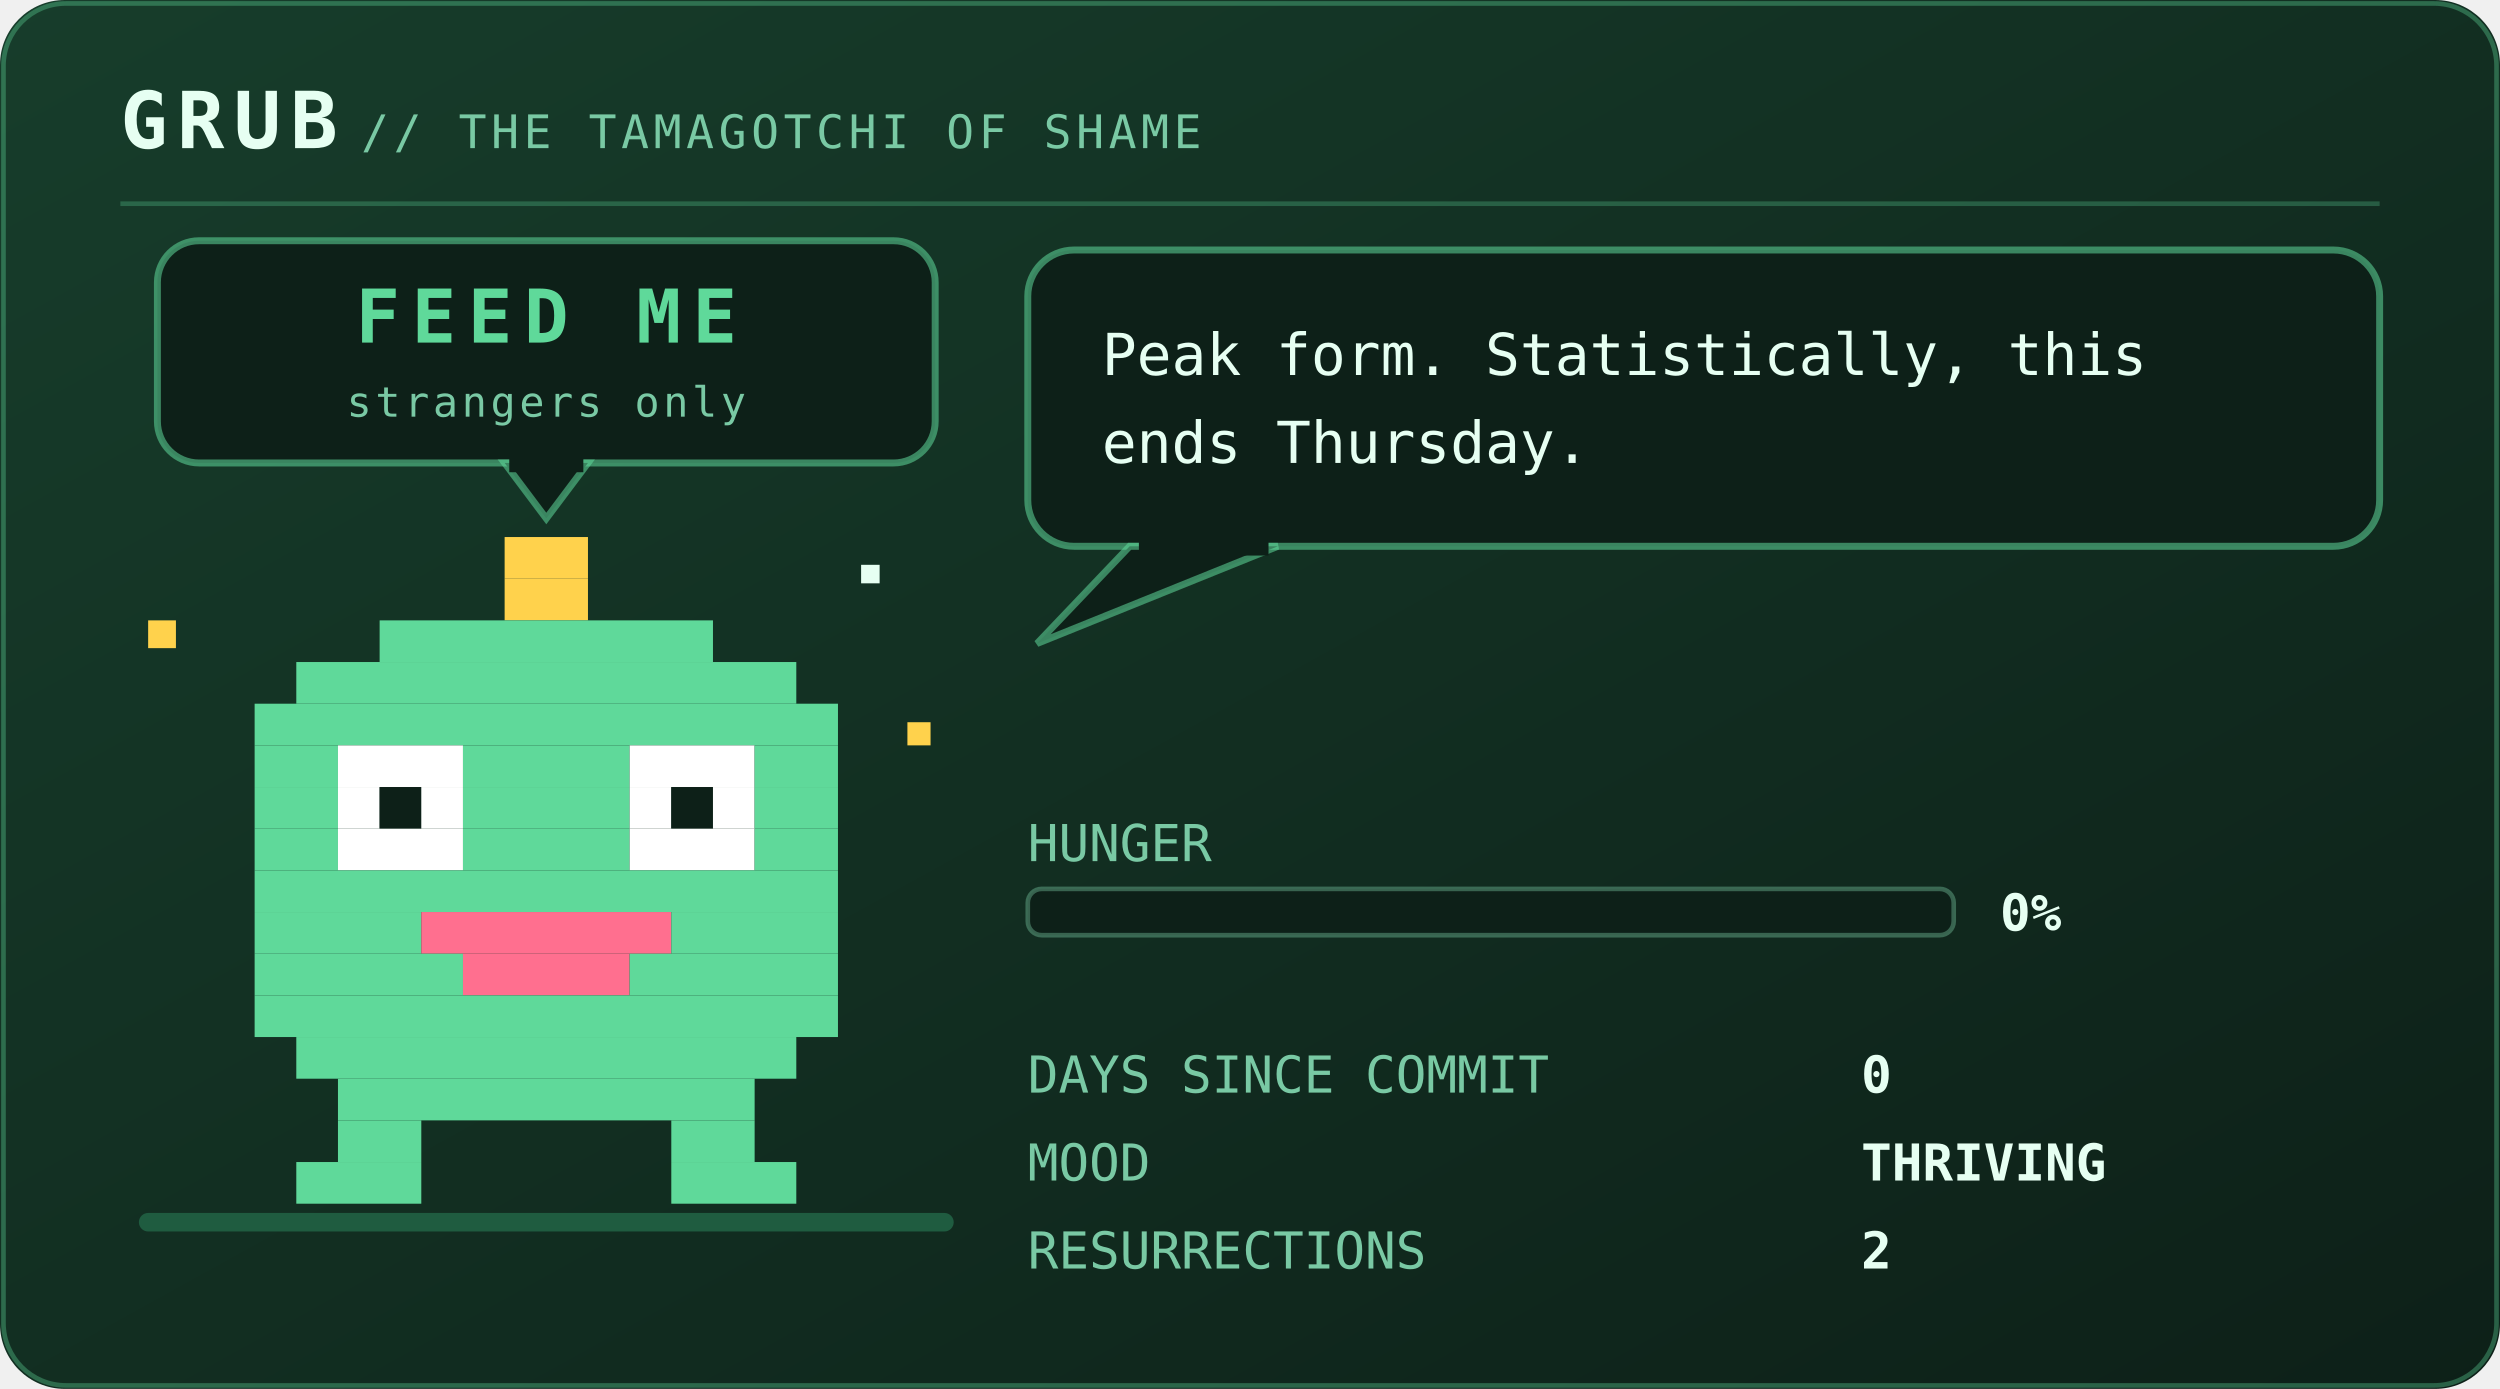
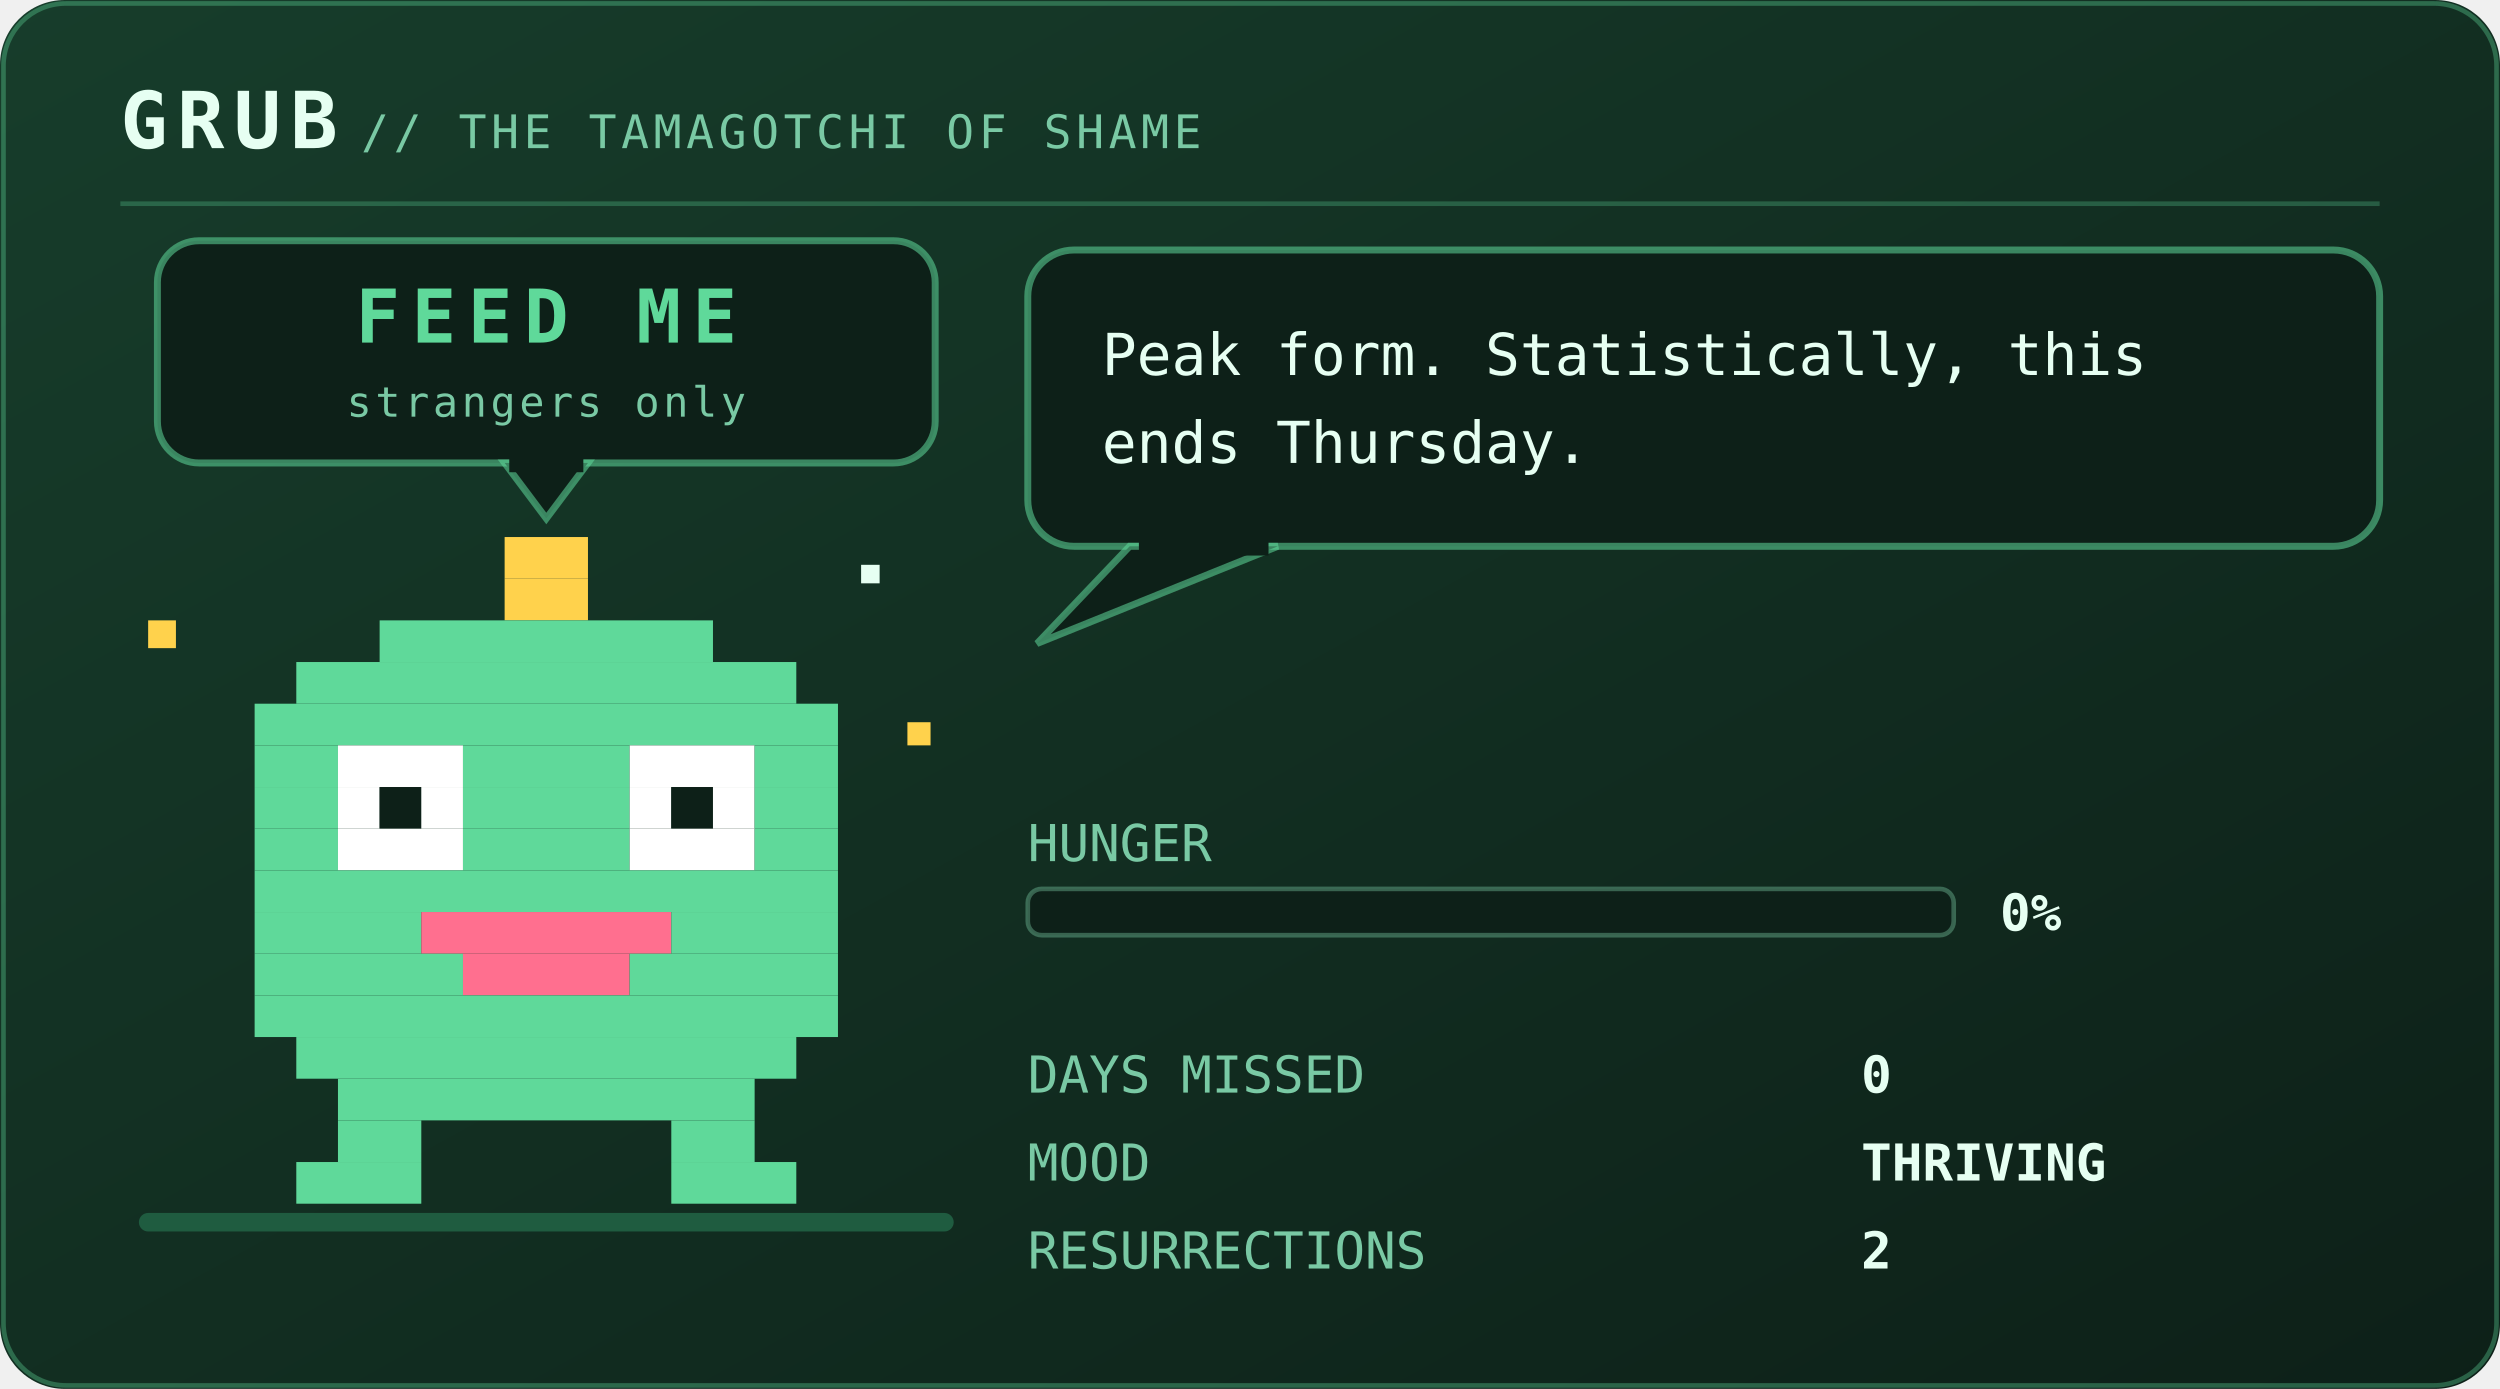
<svg xmlns="http://www.w3.org/2000/svg" viewBox="0 0 540 300" width="540" height="300" role="img" aria-labelledby="pett petd">
  <defs>
    <linearGradient id="petbg" x1="0" y1="0" x2="1" y2="1">
      <stop offset="0" stop-color="#173d2b" />
      <stop offset="1" stop-color="#0d2018" />
    </linearGradient>
  </defs>
  <style>
    .mono{font-family:ui-monospace,SFMono-Regular,Menlo,Consolas,"DejaVu Sans Mono",monospace}
    .brand{font-size:17px;font-weight:700;letter-spacing:2px;fill:#e6fff2}
    .sub{font-size:10px;letter-spacing:1px;fill:#79c9a4}
    .say{font-size:12.5px;fill:#e6fff2}
    .stat{font-size:11px;fill:#79c9a4}
    .val{font-size:11px;fill:#e6fff2;font-weight:700}
    .call{font-size:16px;font-weight:700;letter-spacing:2.5px;fill:#5fd99a}
    .callsub{font-size:9px;letter-spacing:0.8px;fill:#79c9a4}
    .who{font-weight:700;fill:#5fd99a}
    .lid{opacity:0;animation:blink 5.4s steps(1) infinite}
    .bubble{animation:breathe 3.2s ease-in-out infinite}
    .meter{animation:meterpulse 2.6s ease-in-out infinite}
    
    .spark{animation:twinkle 1.9s ease-in-out infinite}
    
    
    .plea{animation:bob 2.1s ease-in-out infinite}
    .beat{animation:beat 2.1s ease-in-out infinite}
    @keyframes bob{0%,100%{transform:translateY(0)}50%{transform:translateY(-5px)}}
    @keyframes beat{0%,100%{opacity:1}50%{opacity:.25}}
    @keyframes blink{0%,93%{opacity:0}94%,97%{opacity:1}98%,100%{opacity:0}}
    @keyframes breathe{0%,100%{opacity:1}50%{opacity:.86}}
    @keyframes meterpulse{0%,100%{opacity:1}50%{opacity:.6}}
    @keyframes tear{0%,100%{opacity:0;transform:translateX(0)}12%{opacity:.55;transform:translateX(-4px)}18%{opacity:0}61%{opacity:.4;transform:translateX(5px)}67%{opacity:0}}
    @keyframes desat{0%,100%{filter:saturate(.35)}50%{filter:saturate(0) contrast(1.25)}}
    @keyframes twinkle{0%,100%{opacity:.25}50%{opacity:1}}
    @keyframes flash{0%{opacity:.8}100%{opacity:0}}
    @keyframes spin{to{transform:rotate(360deg)}}
</style>
  <rect width="540" height="300" rx="14" fill="url(#petbg)" />
  <rect x="0.75" y="0.75" width="538.5" height="298.5" rx="13.5" fill="none" stroke="#5fd99a" stroke-opacity="0.35" />
  <text class="mono brand" x="26" y="32">GRUB</text>
  <text class="mono sub" x="78" y="32">// THE TAMAGOTCHI OF SHAME</text>
  <line x1="26" y1="44" x2="514" y2="44" stroke="#5fd99a" stroke-opacity="0.28" />
  <rect x="30" y="262" width="176" height="4" rx="2" fill="#1f5c40" />
  <g class="plea">
    <rect x="34" y="52" width="168" height="48" rx="9" fill="#0d2018" stroke="#5fd99a" stroke-opacity="0.55" stroke-width="1.5" />
    <path d="M109 100 L127 100 L118 112 Z" fill="#0d2018" stroke="#5fd99a" stroke-opacity="0.55" stroke-width="1.5" />
    <rect x="110" y="98" width="16" height="4" fill="#0d2018" />
    <text class="mono call" x="118" y="74" text-anchor="middle" font-size="16.0">FEED ME</text>
    <text class="mono callsub beat" x="118" y="90" text-anchor="middle" font-size="9.0">strangers only</text>
  </g>
  <g transform="translate(46 116)">
    <g>
      <g>
        <g>
          <animateTransform attributeName="transform" type="translate" values="0 0; 0 -7; 0 0" keyTimes="0;0.5;1" dur="1.5s" repeatCount="indefinite" calcMode="spline" keySplines="0.4 0 0.2 1; 0.4 0 0.2 1" additive="sum" />
          <rect x="63" y="0" width="18" height="9" fill="#ffd24c" />
          <rect x="63" y="9" width="18" height="9" fill="#ffd24c" />
          <rect x="36" y="18" width="72" height="9" fill="#5fd99a" />
          <rect x="18" y="27" width="108" height="9" fill="#5fd99a" />
          <rect x="9" y="36" width="126" height="9" fill="#5fd99a" />
          <rect x="9" y="45" width="18" height="9" fill="#5fd99a" />
          <rect x="27" y="45" width="27" height="9" fill="#ffffff" />
          <rect x="54" y="45" width="36" height="9" fill="#5fd99a" />
          <rect x="90" y="45" width="27" height="9" fill="#ffffff" />
          <rect x="117" y="45" width="18" height="9" fill="#5fd99a" />
          <rect x="9" y="54" width="18" height="9" fill="#5fd99a" />
          <rect x="27" y="54" width="9" height="9" fill="#ffffff" />
          <rect x="36" y="54" width="9" height="9" fill="#0d2018" />
          <rect x="45" y="54" width="9" height="9" fill="#ffffff" />
          <rect x="54" y="54" width="36" height="9" fill="#5fd99a" />
          <rect x="90" y="54" width="9" height="9" fill="#ffffff" />
          <rect x="99" y="54" width="9" height="9" fill="#0d2018" />
          <rect x="108" y="54" width="9" height="9" fill="#ffffff" />
          <rect x="117" y="54" width="18" height="9" fill="#5fd99a" />
          <rect x="9" y="63" width="18" height="9" fill="#5fd99a" />
          <rect x="27" y="63" width="27" height="9" fill="#ffffff" />
          <rect x="54" y="63" width="36" height="9" fill="#5fd99a" />
          <rect x="90" y="63" width="27" height="9" fill="#ffffff" />
          <rect x="117" y="63" width="18" height="9" fill="#5fd99a" />
          <rect x="9" y="72" width="126" height="9" fill="#5fd99a" />
          <rect x="9" y="81" width="36" height="9" fill="#5fd99a" />
          <rect x="45" y="81" width="54" height="9" fill="#ff6f8f" />
          <rect x="99" y="81" width="36" height="9" fill="#5fd99a" />
          <rect x="9" y="90" width="45" height="9" fill="#5fd99a" />
          <rect x="54" y="90" width="36" height="9" fill="#ff6f8f" />
          <rect x="90" y="90" width="45" height="9" fill="#5fd99a" />
          <rect x="9" y="99" width="126" height="9" fill="#5fd99a" />
          <rect x="18" y="108" width="108" height="9" fill="#5fd99a" />
          <rect x="27" y="117" width="90" height="9" fill="#5fd99a" />
          <rect x="27" y="126" width="18" height="9" fill="#5fd99a" />
          <rect x="99" y="126" width="18" height="9" fill="#5fd99a" />
          <rect x="18" y="135" width="27" height="9" fill="#5fd99a" />
          <rect x="99" y="135" width="27" height="9" fill="#5fd99a" />
          <rect class="lid" x="27" y="45" width="27" height="27" fill="#5fd99a" />
          <rect class="lid" x="90" y="45" width="27" height="27" fill="#5fd99a" />
          <g class="spark">
            <rect x="-14" y="18" width="6" height="6" fill="#ffd24c" />
            <rect x="150" y="40" width="5" height="5" fill="#ffd24c" />
            <rect x="140" y="6" width="4" height="4" fill="#e6fff2" />
          </g>
        </g>
      </g>
    </g>
  </g>
  <g class="bubble">
    <rect x="222" y="54" width="292" height="64" rx="10" fill="#0d2018" stroke="#5fd99a" stroke-opacity="0.55" stroke-width="1.5" />
    <path d="M244 118 L224 139 L276 118 Z" fill="#0d2018" stroke="#5fd99a" stroke-opacity="0.55" stroke-width="1.5" />
    <rect x="246" y="116" width="28" height="4" fill="#0d2018" />
    <text class="mono say" x="238" y="81">Peak form. Statistically, this</text>
    <text class="mono say" x="238" y="100">ends Thursday.</text>
  </g>
  <text class="mono stat" x="222" y="186">HUNGER</text>
  <rect x="222" y="192" width="200" height="10" rx="3" fill="#0d2018" stroke="#79c9a4" stroke-opacity="0.4" />
  <text class="mono val" x="432" y="201">0%</text>
-   <text class="mono stat" x="222" y="236">DAYS SINCE COMMIT</text>
+   <text class="mono stat" x="222" y="236">DAYS MISSED</text>
  <text class="mono val" x="402" y="236">0</text>
  <text class="mono stat" x="222" y="255">MOOD</text>
  <text class="mono val" x="402" y="255">THRIVING</text>
  <text class="mono stat" x="222" y="274">RESURRECTIONS</text>
  <text class="mono val" x="402" y="274">2</text>
</svg>
